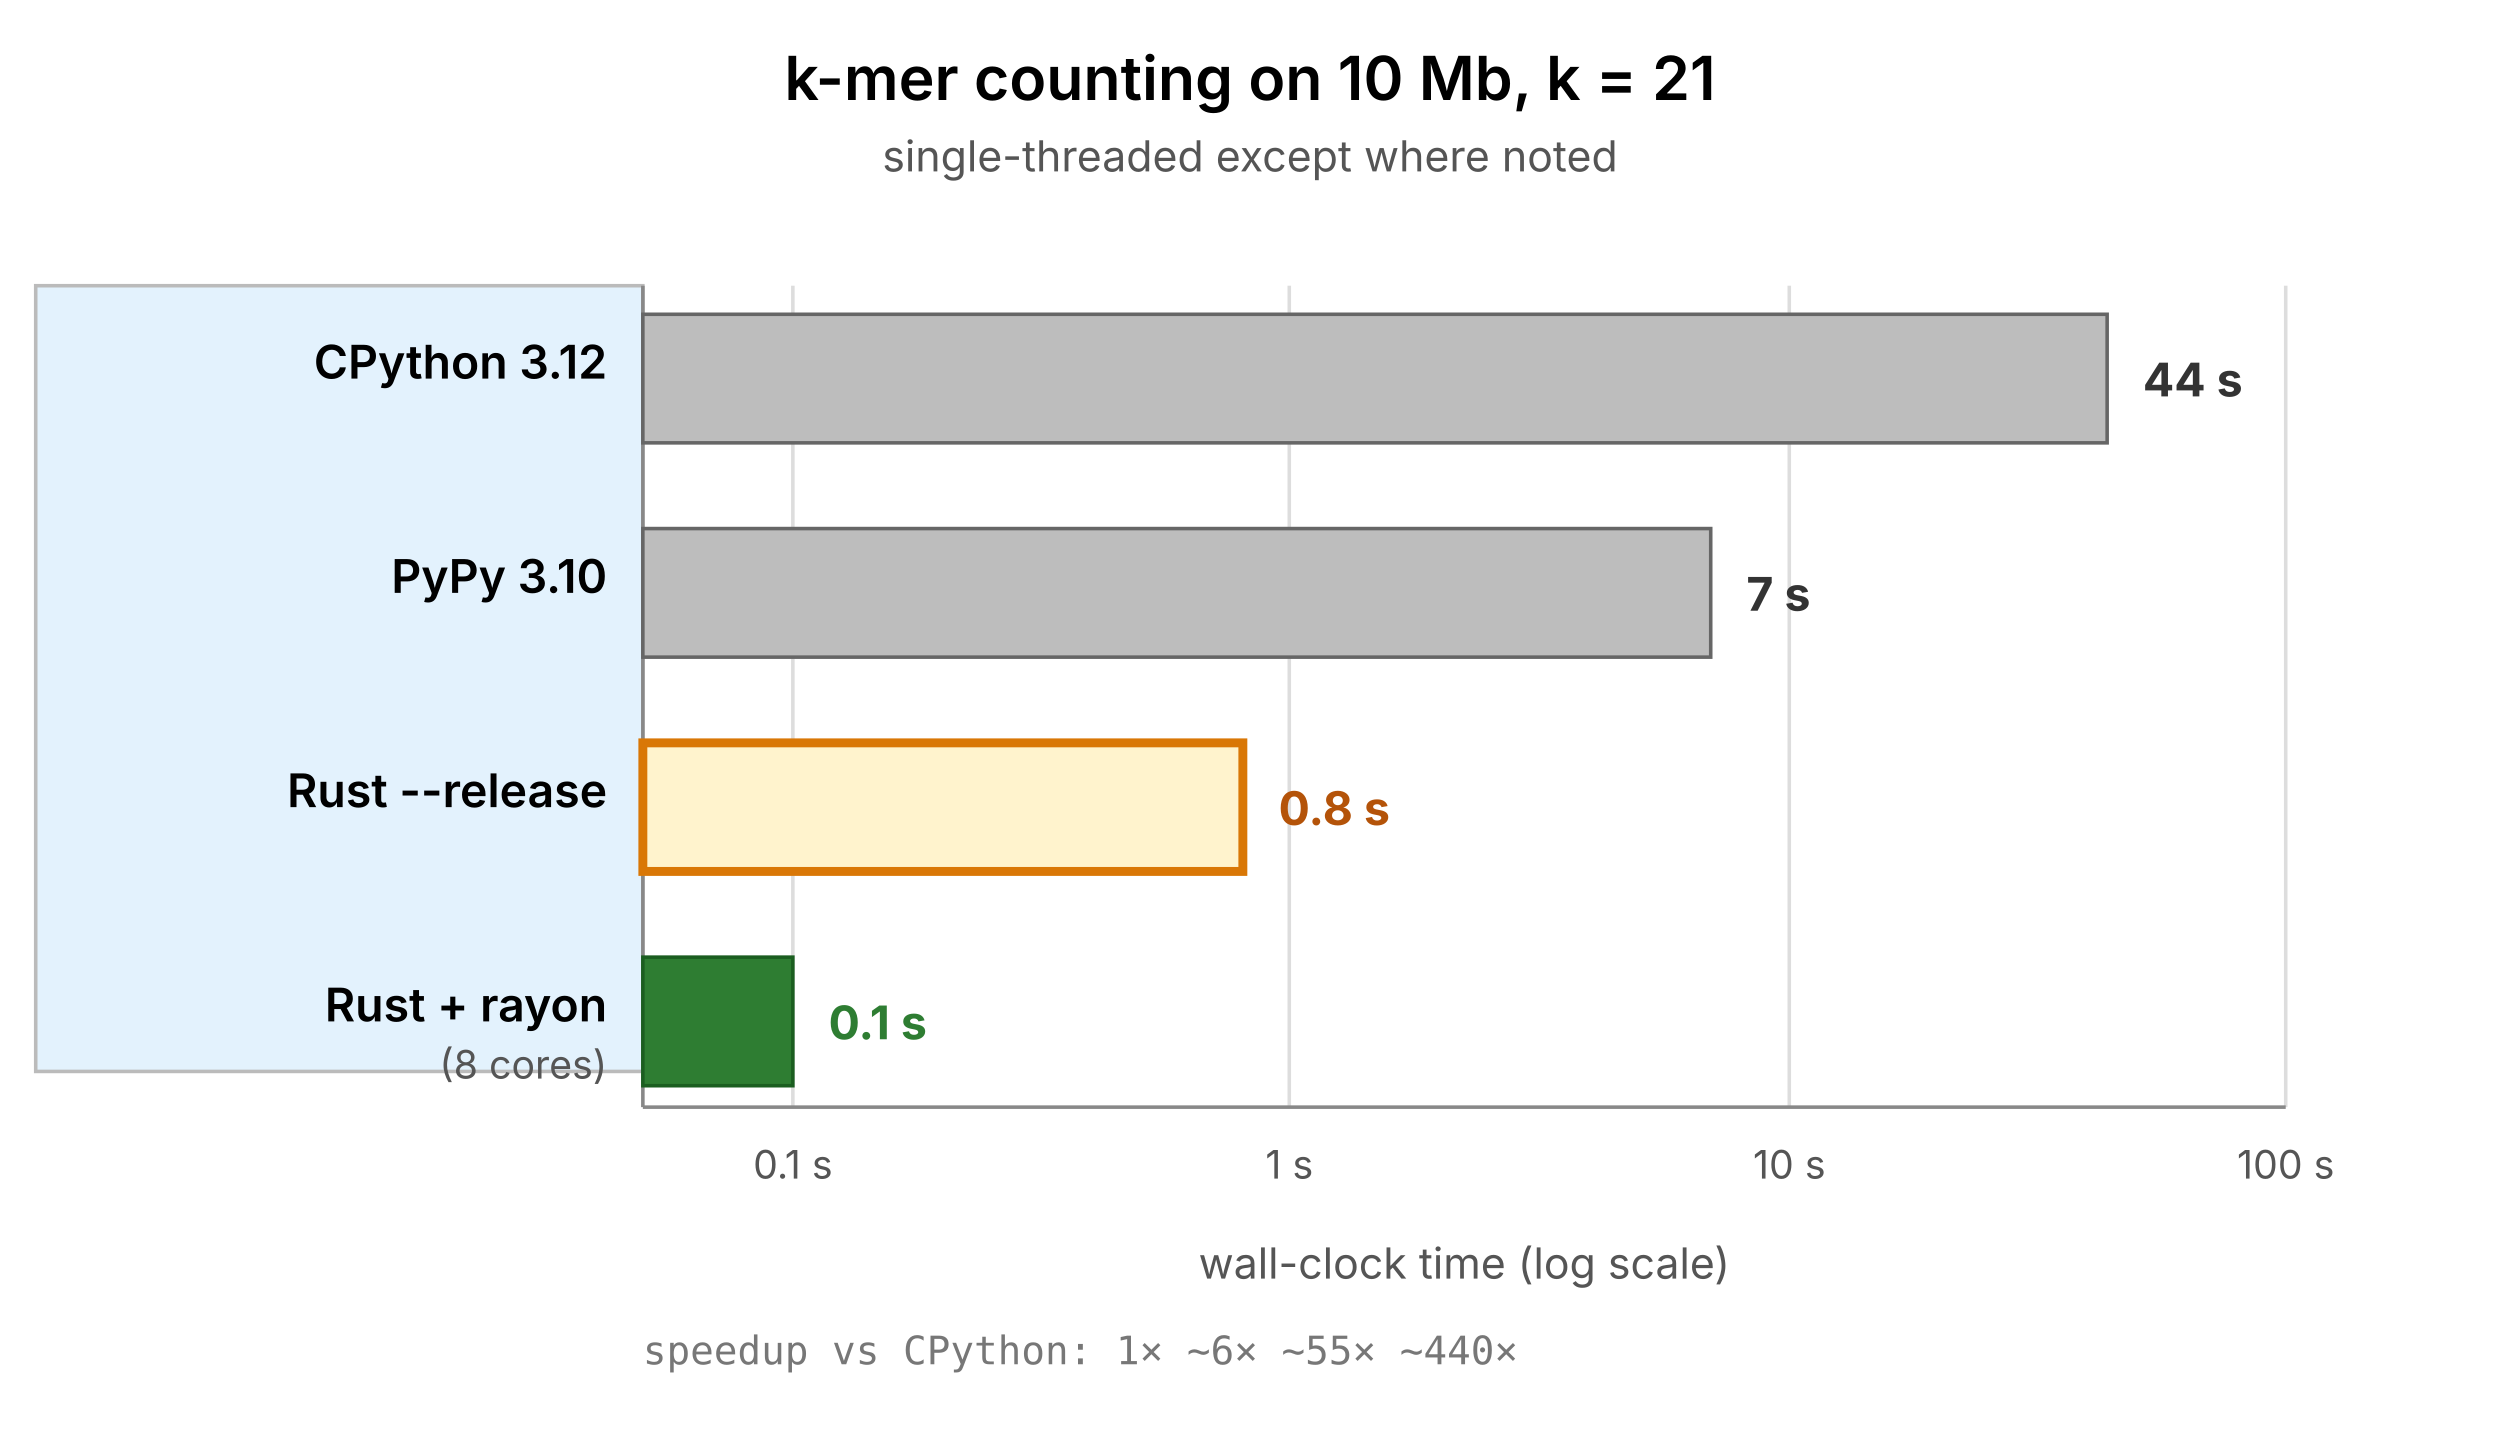
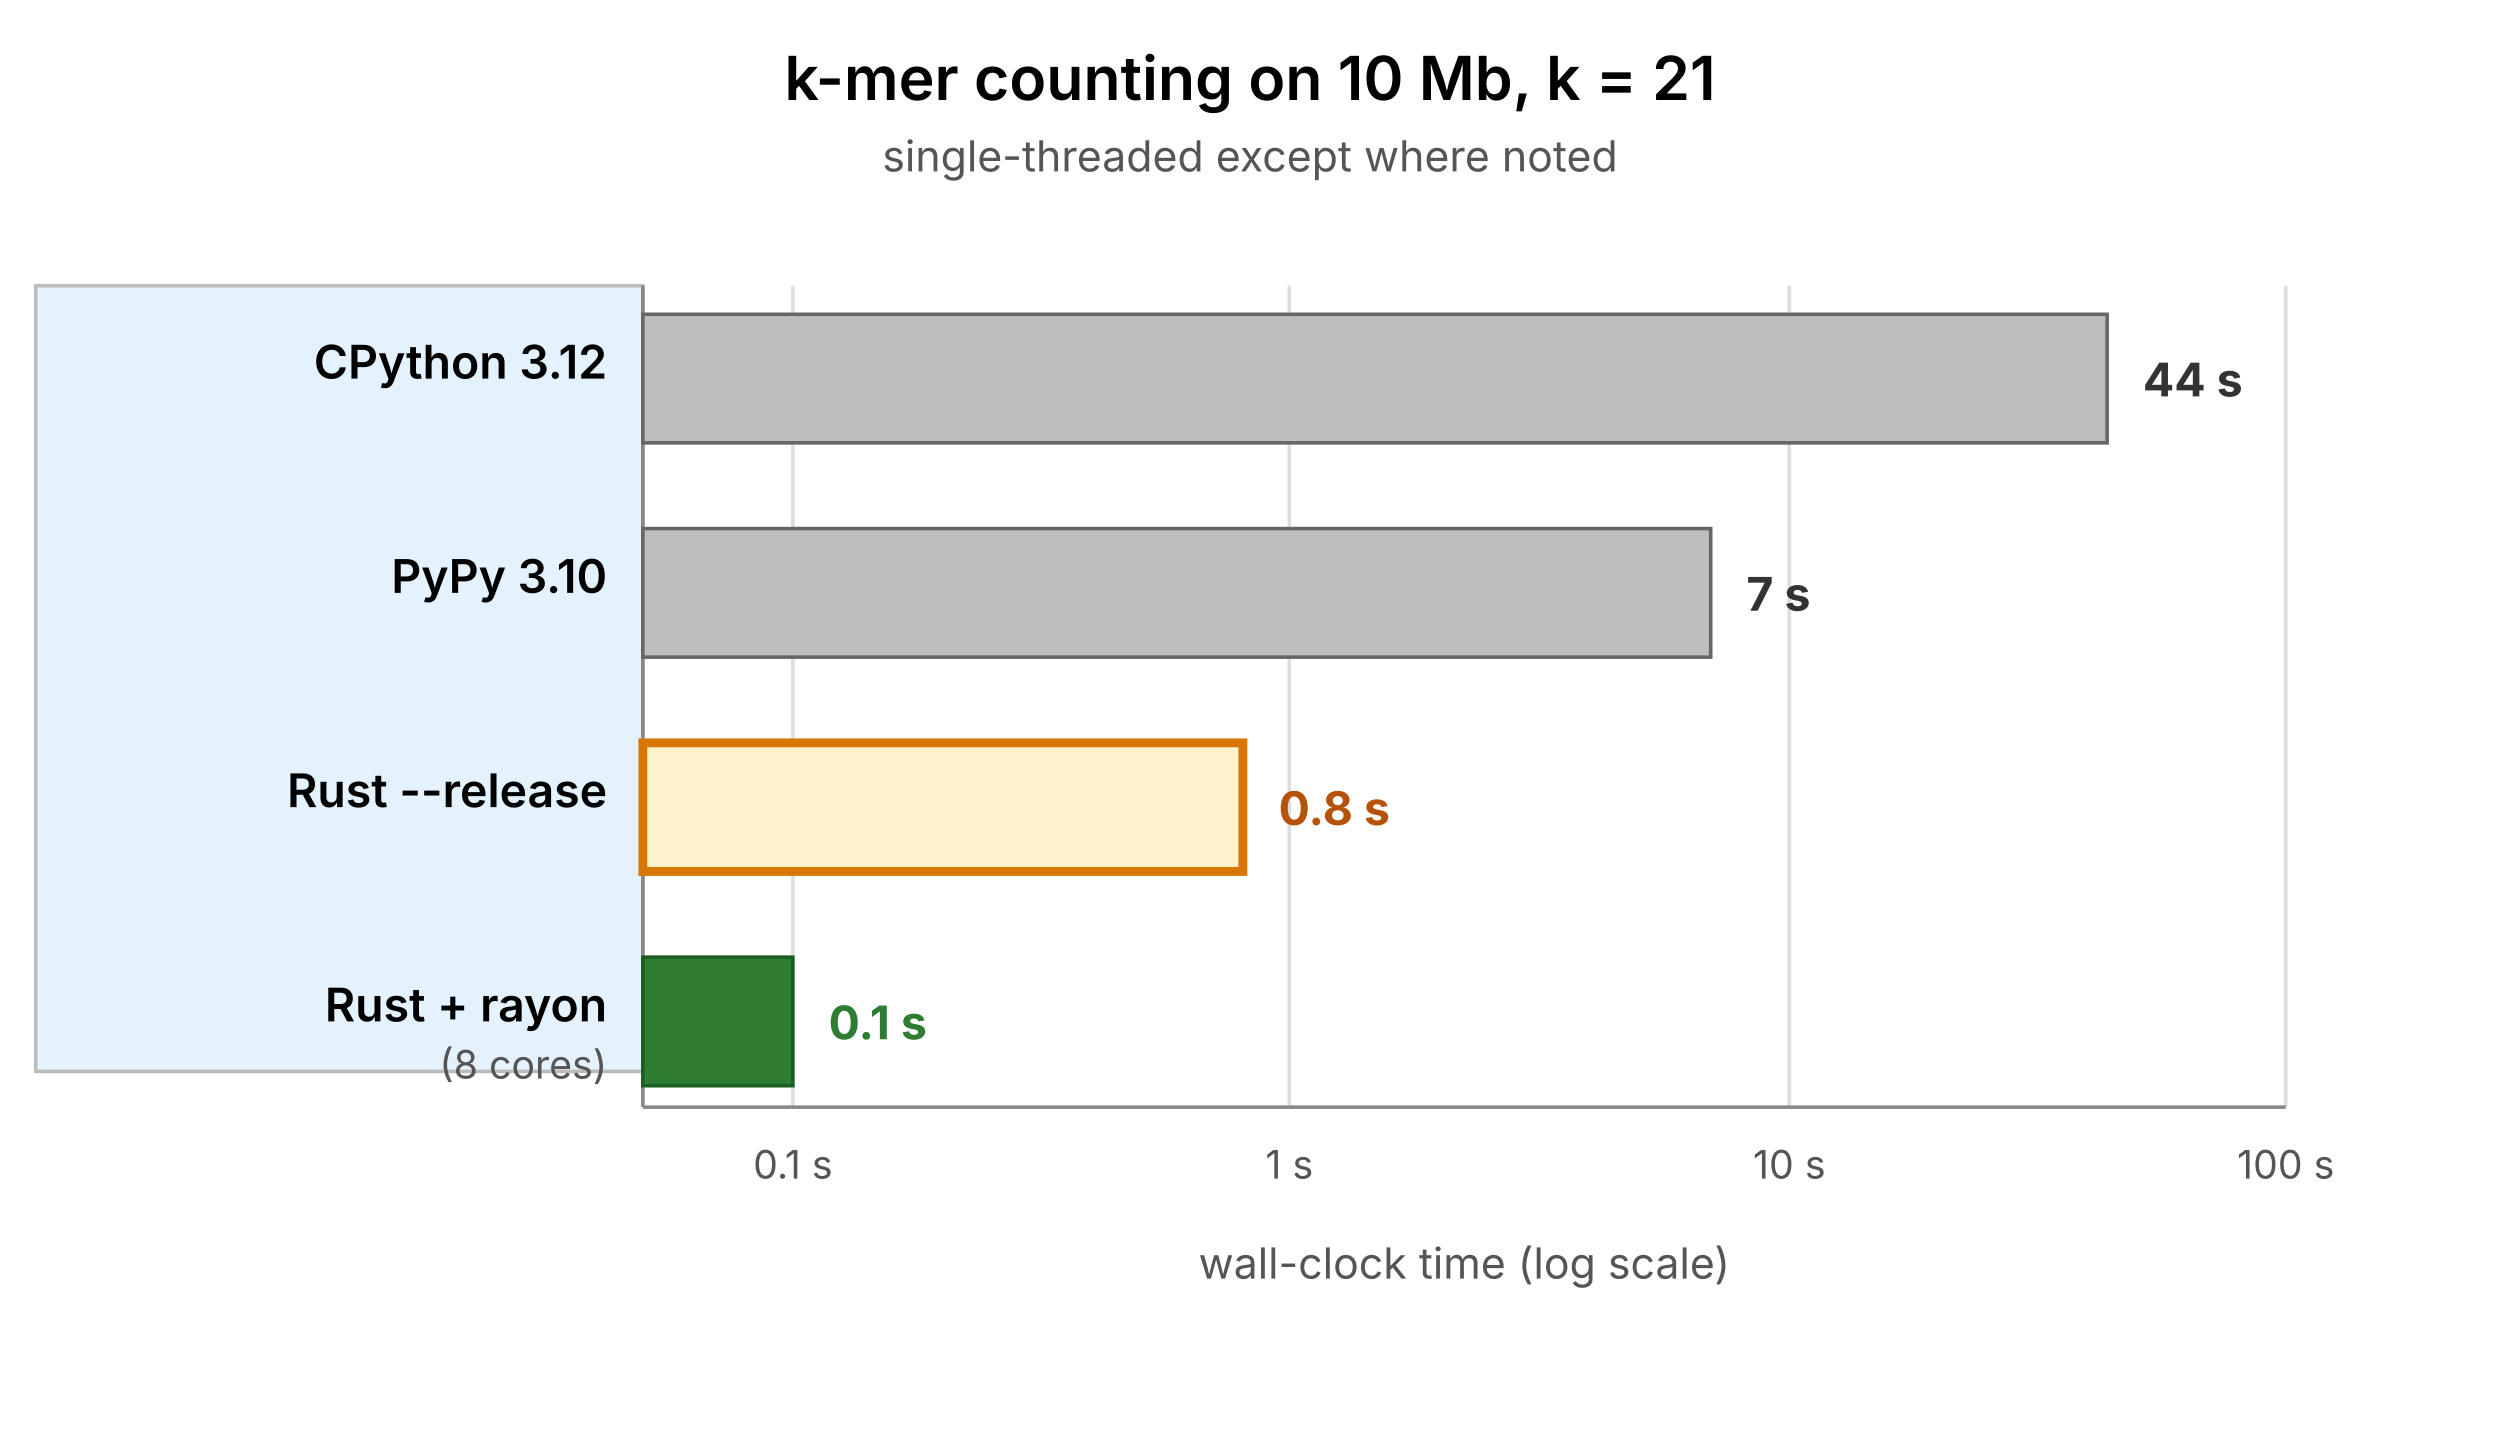
<svg xmlns="http://www.w3.org/2000/svg" viewBox="0 0 700 400" font-family="system-ui, -apple-system, sans-serif">
  <text x="350" y="28" text-anchor="middle" font-size="17" font-weight="600">
    k-mer counting on 10 Mb, k = 21
  </text>
  <text x="350" y="48" text-anchor="middle" font-size="12" fill="#555">
    single-threaded except where noted
  </text>
  <rect x="10" y="80" width="170" height="220" fill="#e3f2fd" stroke="#bbb" />
  <text x="170" y="106" text-anchor="end" font-size="13" font-weight="600">CPython 3.12</text>
  <text x="170" y="166" text-anchor="end" font-size="13" font-weight="600">PyPy 3.10</text>
  <text x="170" y="226" text-anchor="end" font-size="13" font-weight="600">Rust --release</text>
  <text x="170" y="286" text-anchor="end" font-size="13" font-weight="600">Rust + rayon</text>
  <text x="170" y="302" text-anchor="end" font-size="11" fill="#555">(8 cores)</text>
  <line x1="222" y1="80" x2="222" y2="310" stroke="#ddd" stroke-width="1" />
  <text x="222" y="330" text-anchor="middle" font-size="11" fill="#555">0.1 s</text>
  <line x1="361" y1="80" x2="361" y2="310" stroke="#ddd" stroke-width="1" />
  <text x="361" y="330" text-anchor="middle" font-size="11" fill="#555">1 s</text>
  <line x1="501" y1="80" x2="501" y2="310" stroke="#ddd" stroke-width="1" />
  <text x="501" y="330" text-anchor="middle" font-size="11" fill="#555">10 s</text>
  <line x1="640" y1="80" x2="640" y2="310" stroke="#ddd" stroke-width="1" />
  <text x="640" y="330" text-anchor="middle" font-size="11" fill="#555">100 s</text>
  <line x1="180" y1="310" x2="640" y2="310" stroke="#888" stroke-width="1" />
  <line x1="180" y1="80" x2="180" y2="310" stroke="#888" stroke-width="1" />
  <text x="410" y="358" text-anchor="middle" font-size="12" fill="#555">
    wall-clock time (log scale)
  </text>
  <rect x="180" y="88" width="410" height="36" fill="#bdbdbd" stroke="#666" />
  <text x="600" y="111" font-size="13" font-weight="700" fill="#333">44 s</text>
  <rect x="180" y="148" width="299" height="36" fill="#bdbdbd" stroke="#666" />
  <text x="489" y="171" font-size="13" font-weight="700" fill="#333">7 s</text>
  <rect x="180" y="208" width="168" height="36" fill="#fff3cd" stroke="#d97706" stroke-width="2.5" />
  <text x="358" y="231" font-size="13" font-weight="700" fill="#b45309">0.8 s</text>
  <rect x="180" y="268" width="42" height="36" fill="#2e7d32" stroke="#1b5e20" />
  <text x="232" y="291" font-size="13" font-weight="700" fill="#2e7d32">0.1 s</text>
-   <text x="180" y="382" font-size="11" fill="#777" font-family="ui-monospace, monospace">
-     speedup vs CPython:    1×            ~6×            ~55×           ~440×
-   </text>
</svg>
